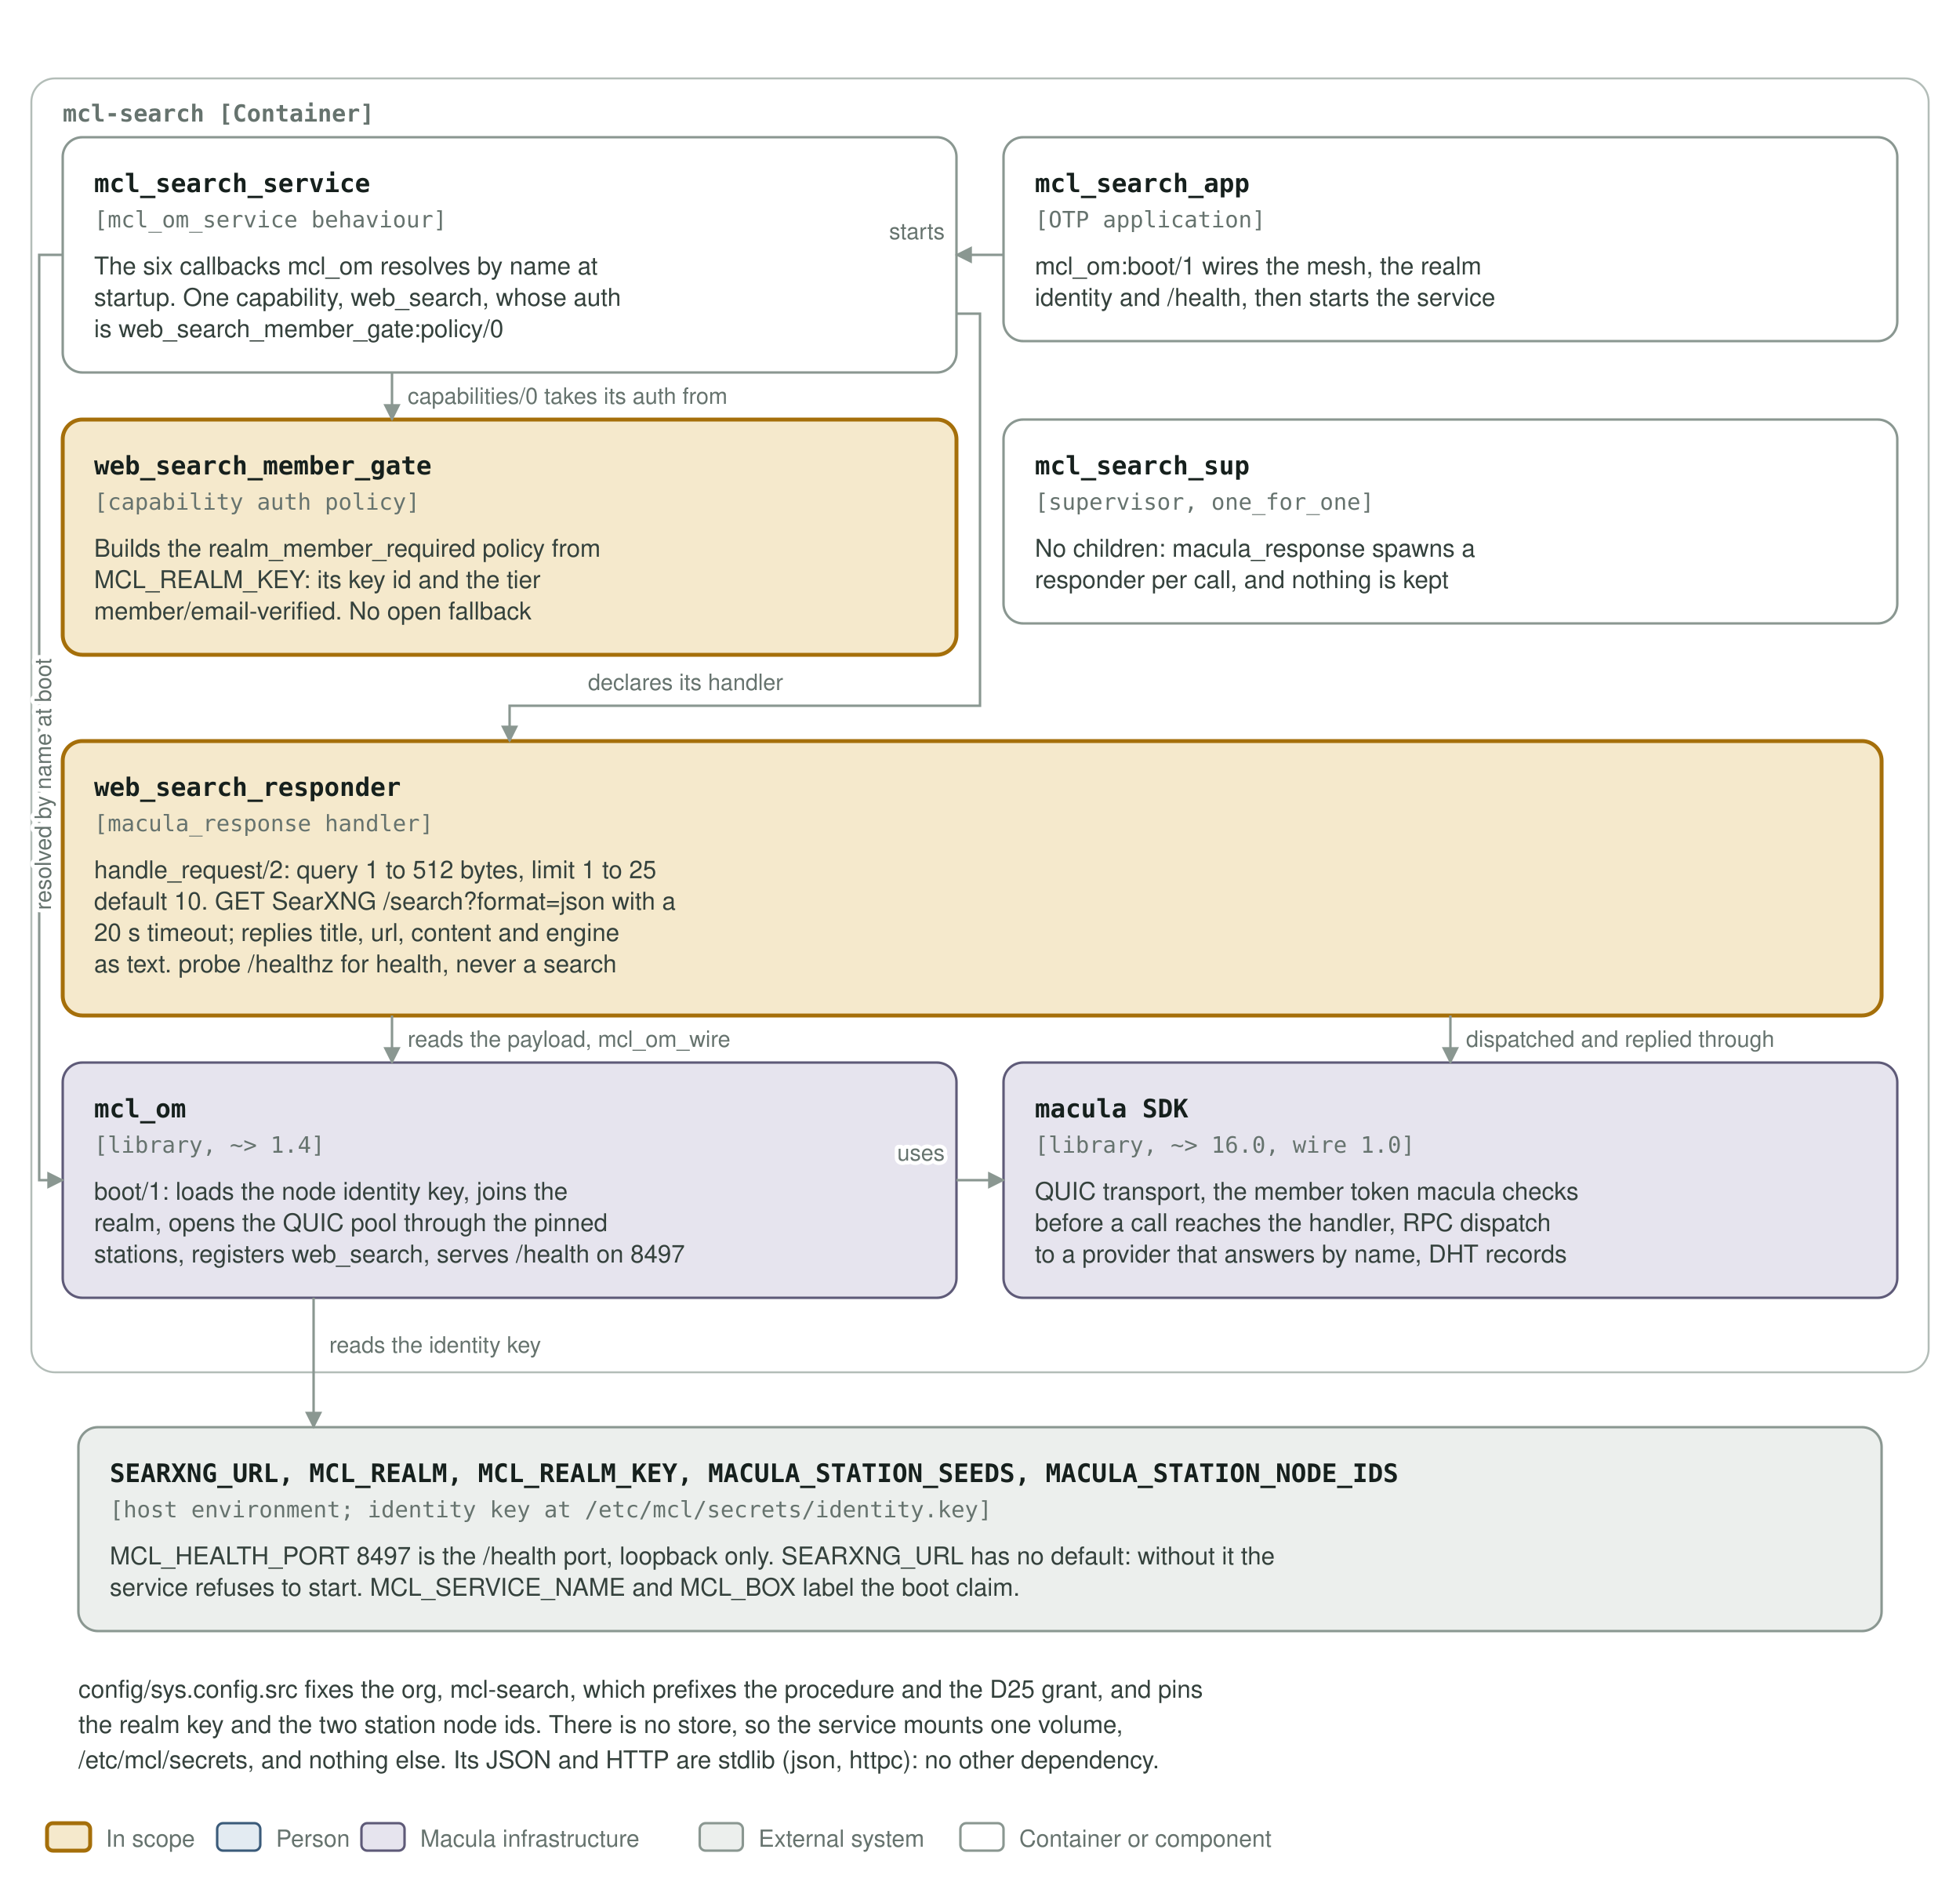
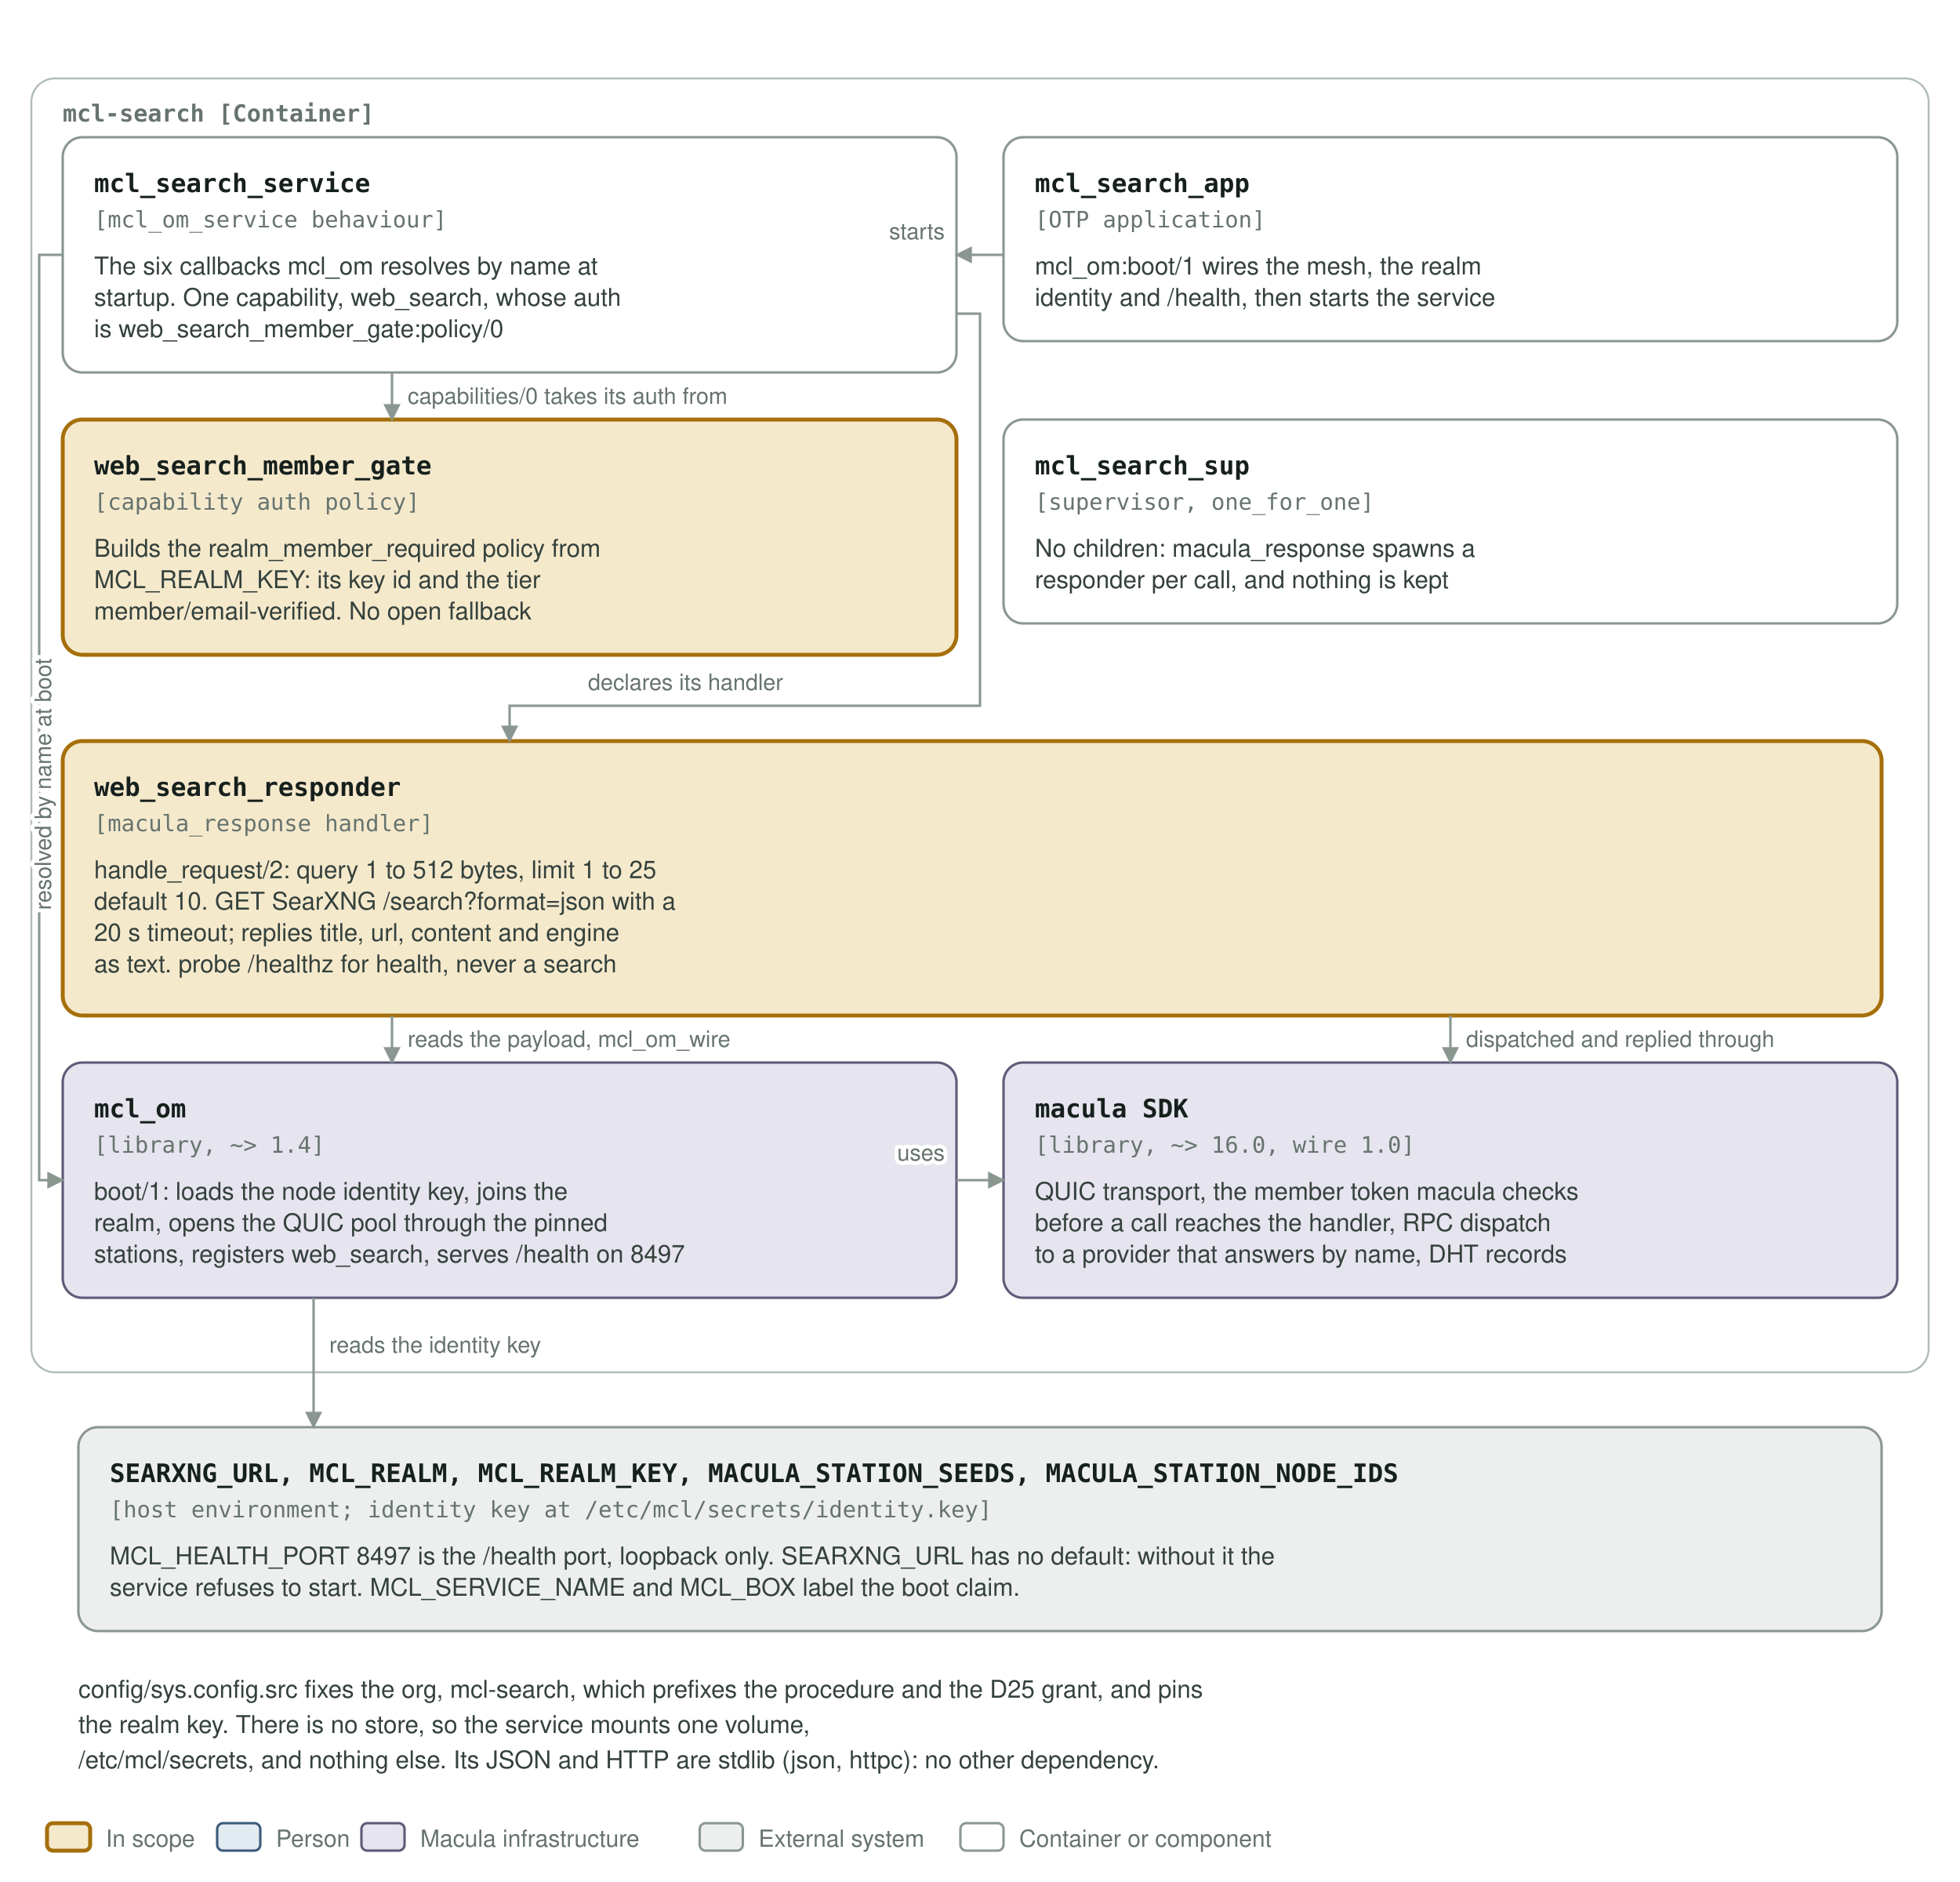
<svg xmlns="http://www.w3.org/2000/svg" viewBox="0 0 1000 960" role="img" aria-label="mcl-search components">
  <style>
.t-name { font-family: "Atkinson Hyperlegible", "Segoe UI", system-ui, -apple-system, Helvetica, Arial, sans-serif; font-size: 15px; font-weight: 700; }
.t-desc { font-family: "Atkinson Hyperlegible", "Segoe UI", system-ui, -apple-system, Helvetica, Arial, sans-serif; font-size: 12.5px; }
.t-rel { font-family: "Atkinson Hyperlegible", "Segoe UI", system-ui, -apple-system, Helvetica, Arial, sans-serif; font-size: 11.5px; paint-order: stroke; stroke-width: 4px; stroke-linejoin: round; }
.t-code { font-family: "JetBrains Mono", ui-monospace, Menlo, Consolas, monospace; font-size: 13px; font-weight: 600; }
.t-type { font-family: "JetBrains Mono", ui-monospace, Menlo, Consolas, monospace; font-size: 11.5px; }
.t-bound { font-family: "JetBrains Mono", ui-monospace, Menlo, Consolas, monospace; font-size: 12px; font-weight: 600; }
.t-leg { font-family: "Atkinson Hyperlegible", "Segoe UI", system-ui, -apple-system, Helvetica, Arial, sans-serif; font-size: 12px; }
.edge { fill: none; stroke-width: 1.25; }
.edge-later { fill: none; stroke-width: 1.25; stroke-dasharray: 5 4; }
.bg { fill: #FFFFFF; }
.b-sys { fill: #F5E9CC; stroke: #A56F0A; stroke-width: 2; }
.b-per { fill: #E3EBF2; stroke: #3B5B7A; stroke-width: 1.25; }
.b-mac { fill: #E6E4EE; stroke: #5E5A78; stroke-width: 1.25; }
.b-ext { fill: #ECEFED; stroke: #8A9791; stroke-width: 1.25; }
.b-cmp { fill: #FFFFFF; stroke: #8A9791; stroke-width: 1.25; }
.b-later { fill: none; stroke: #8A9791; stroke-width: 1.25; stroke-dasharray: 5 4; }
.bound { fill: none; stroke: #B3BDB8; stroke-width: 1; }
.head { fill: #3B5B7A; }
.t-name, .t-code { fill: #16201D; }
.t-type, .t-bound, .t-leg { fill: #66736E; }
.t-desc { fill: #34413C; }
.t-rel { fill: #66736E; stroke: #FFFFFF; }
.edge, .edge-later { stroke: #8A9791; }
.arrowhead { fill: #8A9791; }
@media (prefers-color-scheme: dark) {
.bg { fill: #171F1C; }
.b-sys { fill: #3A2E13; stroke: #E3AA3C; }
.b-per { fill: #1D2A36; stroke: #8EB4D8; }
.b-mac { fill: #26243A; stroke: #A9A4C8; }
.b-ext { fill: #1C2421; stroke: #7D8B85; }
.b-cmp { fill: #171F1C; stroke: #7D8B85; }
.b-later { stroke: #7D8B85; }
.bound { stroke: #4A5752; }
.head { fill: #8EB4D8; }
.t-name, .t-code { fill: #E6ECE9; }
.t-type, .t-bound, .t-leg { fill: #93A09A; }
.t-desc { fill: #C3CDC8; }
.t-rel { fill: #93A09A; stroke: #171F1C; }
.edge, .edge-later { stroke: #7D8B85; }
.arrowhead { fill: #7D8B85; }
}
</style>
  <defs>
    <marker id="a" viewBox="0 0 10 10" refX="9" refY="5" markerWidth="7" markerHeight="7" orient="auto-start-reverse">
      <path class="arrowhead" d="M0 0L10 5L0 10z" />
    </marker>
  </defs>
  <rect class="bg" x="0" y="0" width="1000" height="960" />
  <rect class="bound" x="16" y="40" width="968" height="660" rx="12" />
  <text class="t-bound" x="32" y="62">mcl-search [Container]</text>
  <rect class="b-cmp" x="32" y="70" width="456" height="120" rx="10" />
  <text class="t-code" x="48" y="98">mcl_search_service</text>
  <text class="t-type" x="48" y="116">[mcl_om_service behaviour]</text>
  <text class="t-desc" x="48" y="140">The six callbacks mcl_om resolves by name at</text>
  <text class="t-desc" x="48" y="156">startup. One capability, web_search, whose auth</text>
  <text class="t-desc" x="48" y="172">is web_search_member_gate:policy/0</text>
  <rect class="b-cmp" x="512" y="70" width="456" height="104" rx="10" />
  <text class="t-code" x="528" y="98">mcl_search_app</text>
  <text class="t-type" x="528" y="116">[OTP application]</text>
  <text class="t-desc" x="528" y="140">mcl_om:boot/1 wires the mesh, the realm</text>
  <text class="t-desc" x="528" y="156">identity and /health, then starts the service</text>
  <rect class="b-sys" x="32" y="214" width="456" height="120" rx="10" />
  <text class="t-code" x="48" y="242">web_search_member_gate</text>
  <text class="t-type" x="48" y="260">[capability auth policy]</text>
  <text class="t-desc" x="48" y="284">Builds the realm_member_required policy from</text>
  <text class="t-desc" x="48" y="300">MCL_REALM_KEY: its key id and the tier</text>
  <text class="t-desc" x="48" y="316">member/email-verified. No open fallback</text>
  <rect class="b-cmp" x="512" y="214" width="456" height="104" rx="10" />
  <text class="t-code" x="528" y="242">mcl_search_sup</text>
  <text class="t-type" x="528" y="260">[supervisor, one_for_one]</text>
  <text class="t-desc" x="528" y="284">No children: macula_response spawns a</text>
  <text class="t-desc" x="528" y="300">responder per call, and nothing is kept</text>
  <rect class="b-sys" x="32" y="378" width="928" height="140" rx="10" />
  <text class="t-code" x="48" y="406">web_search_responder</text>
  <text class="t-type" x="48" y="424">[macula_response handler]</text>
  <text class="t-desc" x="48" y="448">handle_request/2: query 1 to 512 bytes, limit 1 to 25</text>
  <text class="t-desc" x="48" y="464">default 10. GET SearXNG /search?format=json with a</text>
  <text class="t-desc" x="48" y="480">20 s timeout; replies title, url, content and engine</text>
  <text class="t-desc" x="48" y="496">as text. probe /healthz for health, never a search</text>
  <rect class="b-mac" x="32" y="542" width="456" height="120" rx="10" />
  <text class="t-code" x="48" y="570">mcl_om</text>
  <text class="t-type" x="48" y="588">[library, ~&gt; 1.4]</text>
  <text class="t-desc" x="48" y="612">boot/1: loads the node identity key, joins the</text>
  <text class="t-desc" x="48" y="628">realm, opens the QUIC pool through the pinned</text>
  <text class="t-desc" x="48" y="644">stations, registers web_search, serves /health on 8497</text>
  <rect class="b-mac" x="512" y="542" width="456" height="120" rx="10" />
  <text class="t-code" x="528" y="570">macula SDK</text>
  <text class="t-type" x="528" y="588">[library, ~&gt; 16.0, wire 1.0]</text>
  <text class="t-desc" x="528" y="612">QUIC transport, the member token macula checks</text>
  <text class="t-desc" x="528" y="628">before a call reaches the handler, RPC dispatch</text>
  <text class="t-desc" x="528" y="644">to a provider that answers by name, DHT records</text>
  <rect class="b-ext" x="40" y="728" width="920" height="104" rx="10" />
  <text class="t-code" x="56" y="756">SEARXNG_URL, MCL_REALM, MCL_REALM_KEY, MACULA_STATION_SEEDS, MACULA_STATION_NODE_IDS</text>
  <text class="t-type" x="56" y="774">[host environment; identity key at /etc/mcl/secrets/identity.key]</text>
  <text class="t-desc" x="56" y="798">MCL_HEALTH_PORT 8497 is the /health port, loopback only. SEARXNG_URL has no default: without it the</text>
  <text class="t-desc" x="56" y="814">service refuses to start. MCL_SERVICE_NAME and MCL_BOX label the boot claim.</text>
  <path class="edge" d="M512 130H488" marker-end="url(#a)" />
  <text class="t-rel" x="482" y="122" text-anchor="end">starts</text>
  <path class="edge" d="M200 190V214" marker-end="url(#a)" />
  <text class="t-rel" x="208" y="206">capabilities/0 takes its auth from</text>
  <path class="edge" d="M488 160H500V360H260V378" marker-end="url(#a)" />
  <text class="t-rel" x="300" y="352">declares its handler</text>
  <path class="edge" d="M200 518V542" marker-end="url(#a)" />
  <text class="t-rel" x="208" y="534">reads the payload, mcl_om_wire</text>
  <path class="edge" d="M740 518V542" marker-end="url(#a)" />
  <text class="t-rel" x="748" y="534">dispatched and replied through</text>
  <path class="edge" d="M488 602H512" marker-end="url(#a)" />
  <text class="t-rel" x="482" y="592" text-anchor="end">uses</text>
  <path class="edge" d="M32 130H20V602H32" marker-end="url(#a)" />
  <text class="t-rel" x="26" y="400" text-anchor="middle" transform="rotate(-90 26 400)">resolved by name at boot</text>
  <path class="edge" d="M160 662V728" marker-end="url(#a)" />
  <text class="t-rel" x="168" y="690">reads the identity key</text>
  <text class="t-desc" x="40" y="866">config/sys.config.src fixes the org, mcl-search, which prefixes the procedure and the D25 grant, and pins</text>
-   <text class="t-desc" x="40" y="884">the realm key and the two station node ids. There is no store, so the service mounts one volume,</text>
+   <text class="t-desc" x="40" y="884">the realm key. There is no store, so the service mounts one volume,</text>
  <text class="t-desc" x="40" y="902">/etc/mcl/secrets, and nothing else. Its JSON and HTTP are stdlib (json, httpc): no other dependency.</text>
  <rect class="b-sys" x="24" y="930" width="22" height="14" rx="3" />
  <text class="t-leg" x="54" y="942">In scope</text>
  <rect class="b-per" x="110.8" y="930" width="22" height="14" rx="3" />
  <text class="t-leg" x="140.8" y="942">Person</text>
  <rect class="b-mac" x="184.4" y="930" width="22" height="14" rx="3" />
  <text class="t-leg" x="214.4" y="942">Macula infrastructure</text>
  <rect class="b-ext" x="357.0" y="930" width="22" height="14" rx="3" />
  <text class="t-leg" x="387.0" y="942">External system</text>
  <rect class="b-cmp" x="490.0" y="930" width="22" height="14" rx="3" />
  <text class="t-leg" x="520.0" y="942">Container or component</text>
</svg>
